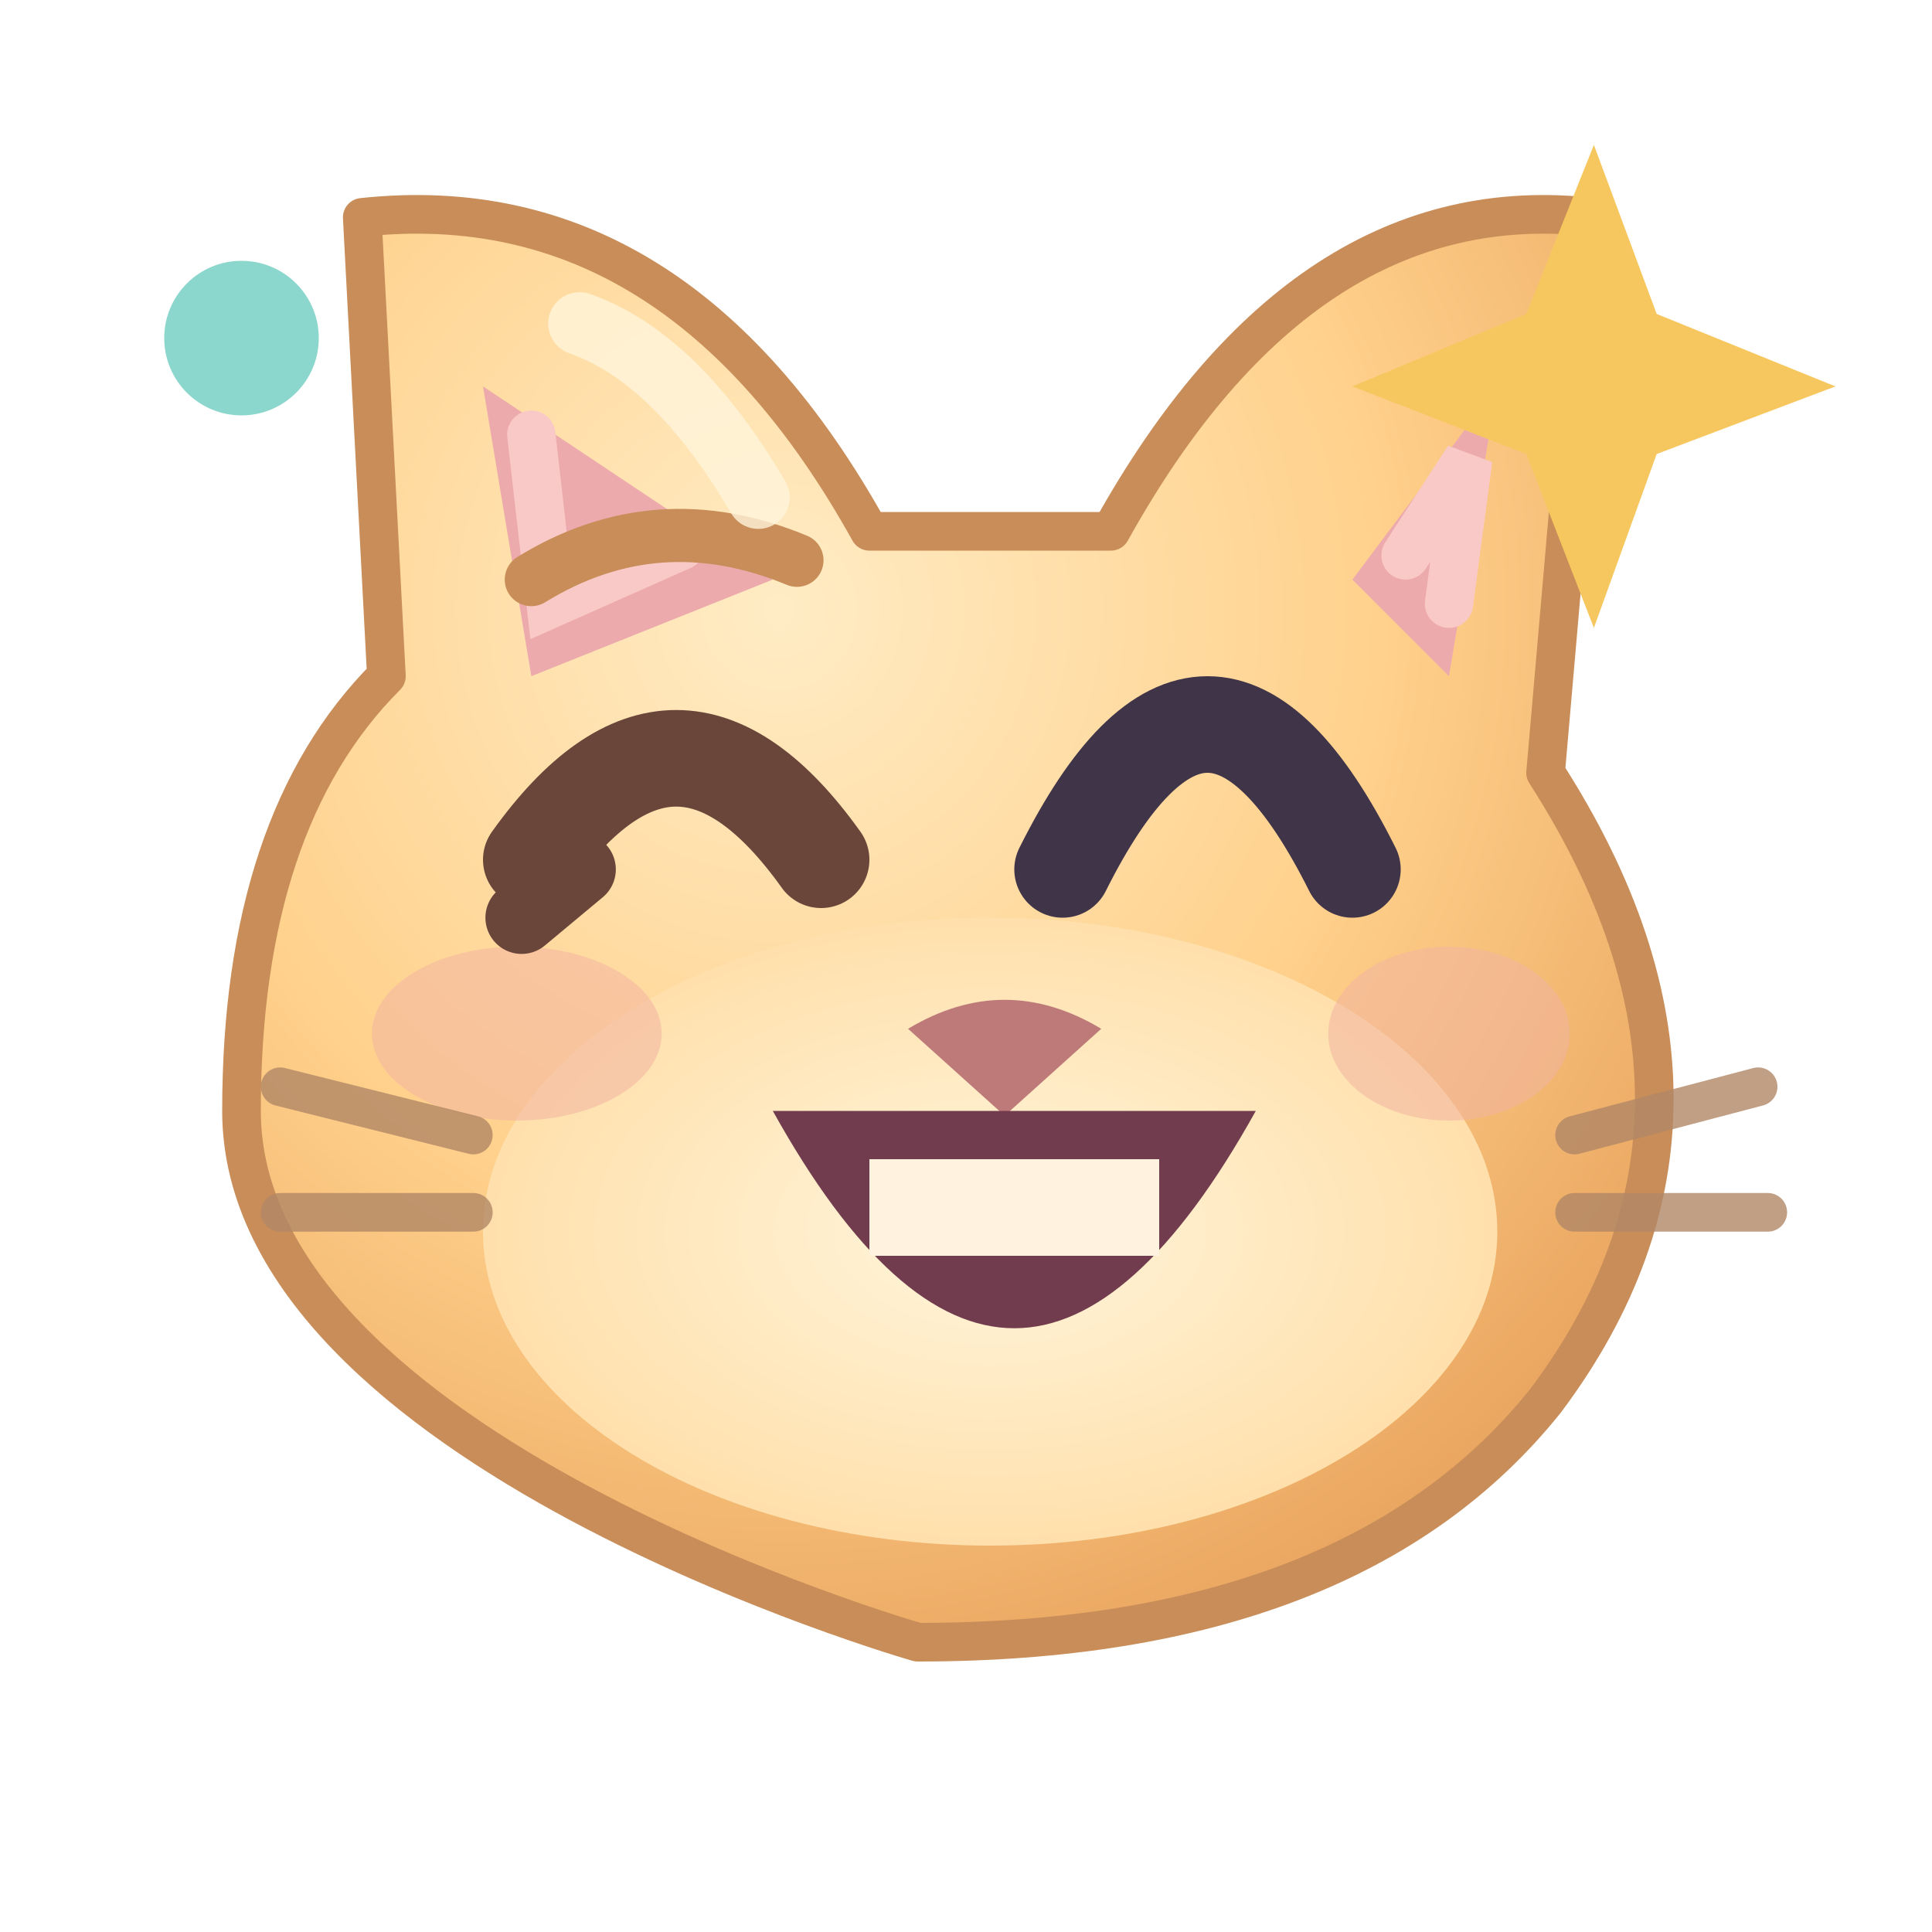
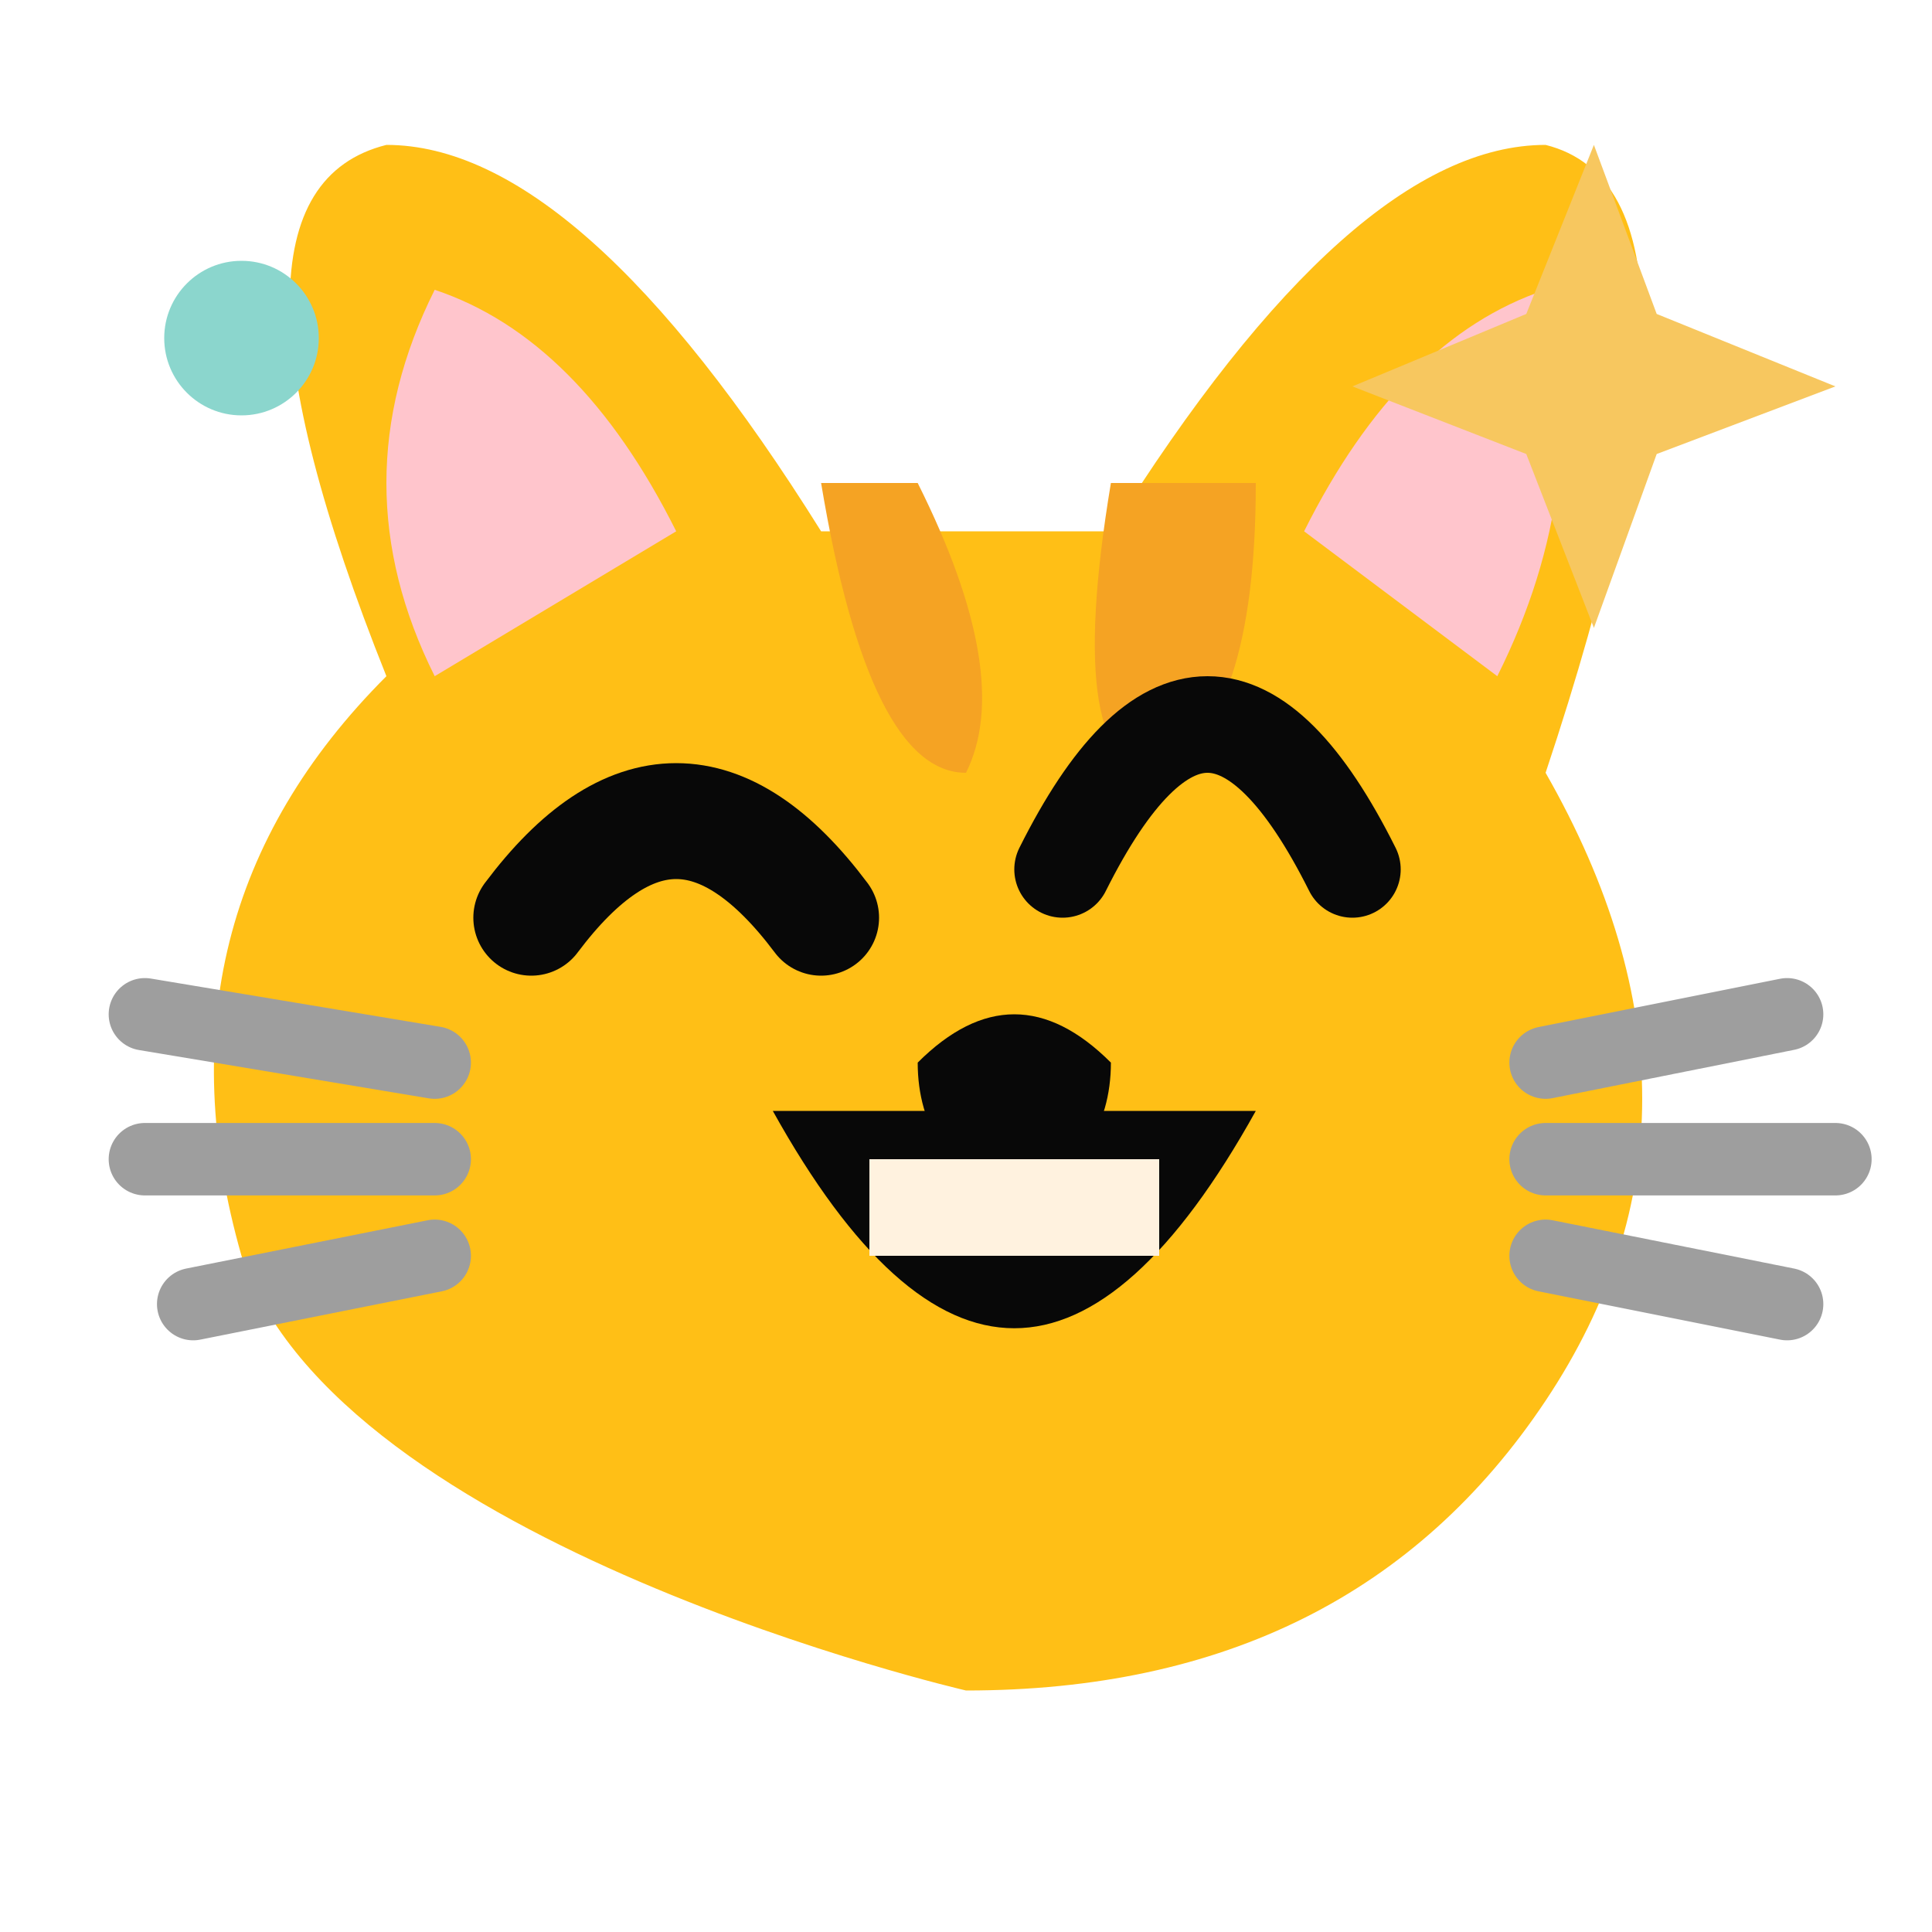
<svg class="reaction-art pirate-cat" viewBox="0 0 40 40" width="128" height="128" aria-hidden="true" focusable="false" data-cat-reaction="celebrate">
-   <defs>
-     <radialGradient id="cat-coat-celebrate" cx="38%" cy="28%" r="78%">
-       <stop offset="0" stop-color="#ffecc5" />
-       <stop offset=".55" stop-color="#ffd18c" />
-       <stop offset="1" stop-color="#e9a45e" />
-     </radialGradient>
-     <radialGradient id="cat-muzzle-celebrate">
-       <stop stop-color="#fff5dc" />
-       <stop offset="1" stop-color="#ffe0ac" />
-     </radialGradient>
-   </defs>
-   <path d="M8 14 7.5 4.5q6.5-.7 10.5 6.5h5q4-7.2 10-6.5L32 16q4.5 7 0 13-4 5-13 5S5 30 5 23q0-6 3-9Z" fill="url(#cat-coat-celebrate)" stroke="#c88d58" stroke-width=".8" stroke-linejoin="round" />
-   <path d="m10 8 1 6 5-2Zm18 4 3-4-1 6Z" fill="#edaaad" />
-   <path d="m11 9 .4 3.5 2.7-1.2m15 .2 1.3-2-.4 3" stroke="#f9c9c7" stroke-width="1" fill="none" stroke-linecap="round" />
-   <ellipse cx="20.5" cy="25.5" rx="10.5" ry="6.5" fill="url(#cat-muzzle-celebrate)" />
-   <ellipse cx="10.7" cy="21.4" rx="3" ry="1.8" fill="#f3b4a0" opacity=".55" />
-   <ellipse cx="30" cy="21.4" rx="2.5" ry="1.8" fill="#f3b4a0" opacity=".55" />
-   <path d="M11 17.8q3-4.2 6 0" stroke="#6a453a" stroke-width="2" fill="none" stroke-linecap="round" />
-   <path d="m12 18-1.2 1" stroke="#6a453a" stroke-width="1.5" stroke-linecap="round" />
-   <path d="M11 12q2.6-1.6 5.5-.4" stroke="#c88d58" stroke-width="1.1" fill="none" stroke-linecap="round" />
-   <path d="m18.8 21.3 2 1.8 2-1.8q-2-1.2-4 0Z" fill="#bd7a79" />
-   <path d="m5.8 22.5 4 1m-4 1.6h4m22.8-1.6 3.8-1m-3.8 2.6h4" stroke="#b18765" stroke-width=".8" opacity=".8" stroke-linecap="round" />
-   <path d="M12 6.7q2 .7 3.7 3.6" stroke="#fff5db" stroke-width="1.3" opacity=".8" fill="none" stroke-linecap="round" />
-   <path d="M22 18q3-6 6 0" stroke="#403449" stroke-width="2" fill="none" stroke-linecap="round" />
-   <path d="M16 23q5 9 10 0Z" fill="#713d4e" />
+   <path d="M8 14Q4 4 8 3q4 0 9 8h6q5-8 9-8 4 1 0 13 4 7 0 13-4 6-12 6S7 32 5 26q-2-7 3-12Z" fill="#ffbf16" />
+   <path d="M9 6q3 1 5 5l-5 3q-2-4 0-8Zm18 5q2-4 5-5 1 4-1 8Z" fill="#ffc5cc" />
+   <path d="M17 10q1 6 3 6 1-2-1-6m4 0q-1 6 1 6 2-1 2-6" fill="#f5a323" />
+   <path d="M11 19q3-4 6 0" stroke="#080808" stroke-width="2.4" fill="none" stroke-linecap="round" />
+   <path d="M19 22q2-2 4 0 0 2-2 3-2-1-2-3Z" fill="#080808" />
+   <path d="m3 21 6 1m-6 2h6m-5 3 5-1m23-4 5-1m-5 3h6m-6 2 5 1" stroke="#9e9e9e" stroke-width="1.5" fill="none" stroke-linecap="round" />
+   <path d="M22 18q3-6 6 0" stroke="#080808" stroke-width="2" fill="none" stroke-linecap="round" />
+   <path d="M16 23q5 9 10 0Z" fill="#080808" />
  <path d="M18 25h6" stroke="#fff2df" stroke-width="2" />
  <path d="m33 3 1.3 3.5L38 8l-3.7 1.4L33 13l-1.4-3.6L28 8l3.6-1.5Z" fill="#f7c75f" />
  <circle cx="5" cy="7" r="1.6" fill="#8bd6cd" />
</svg>
